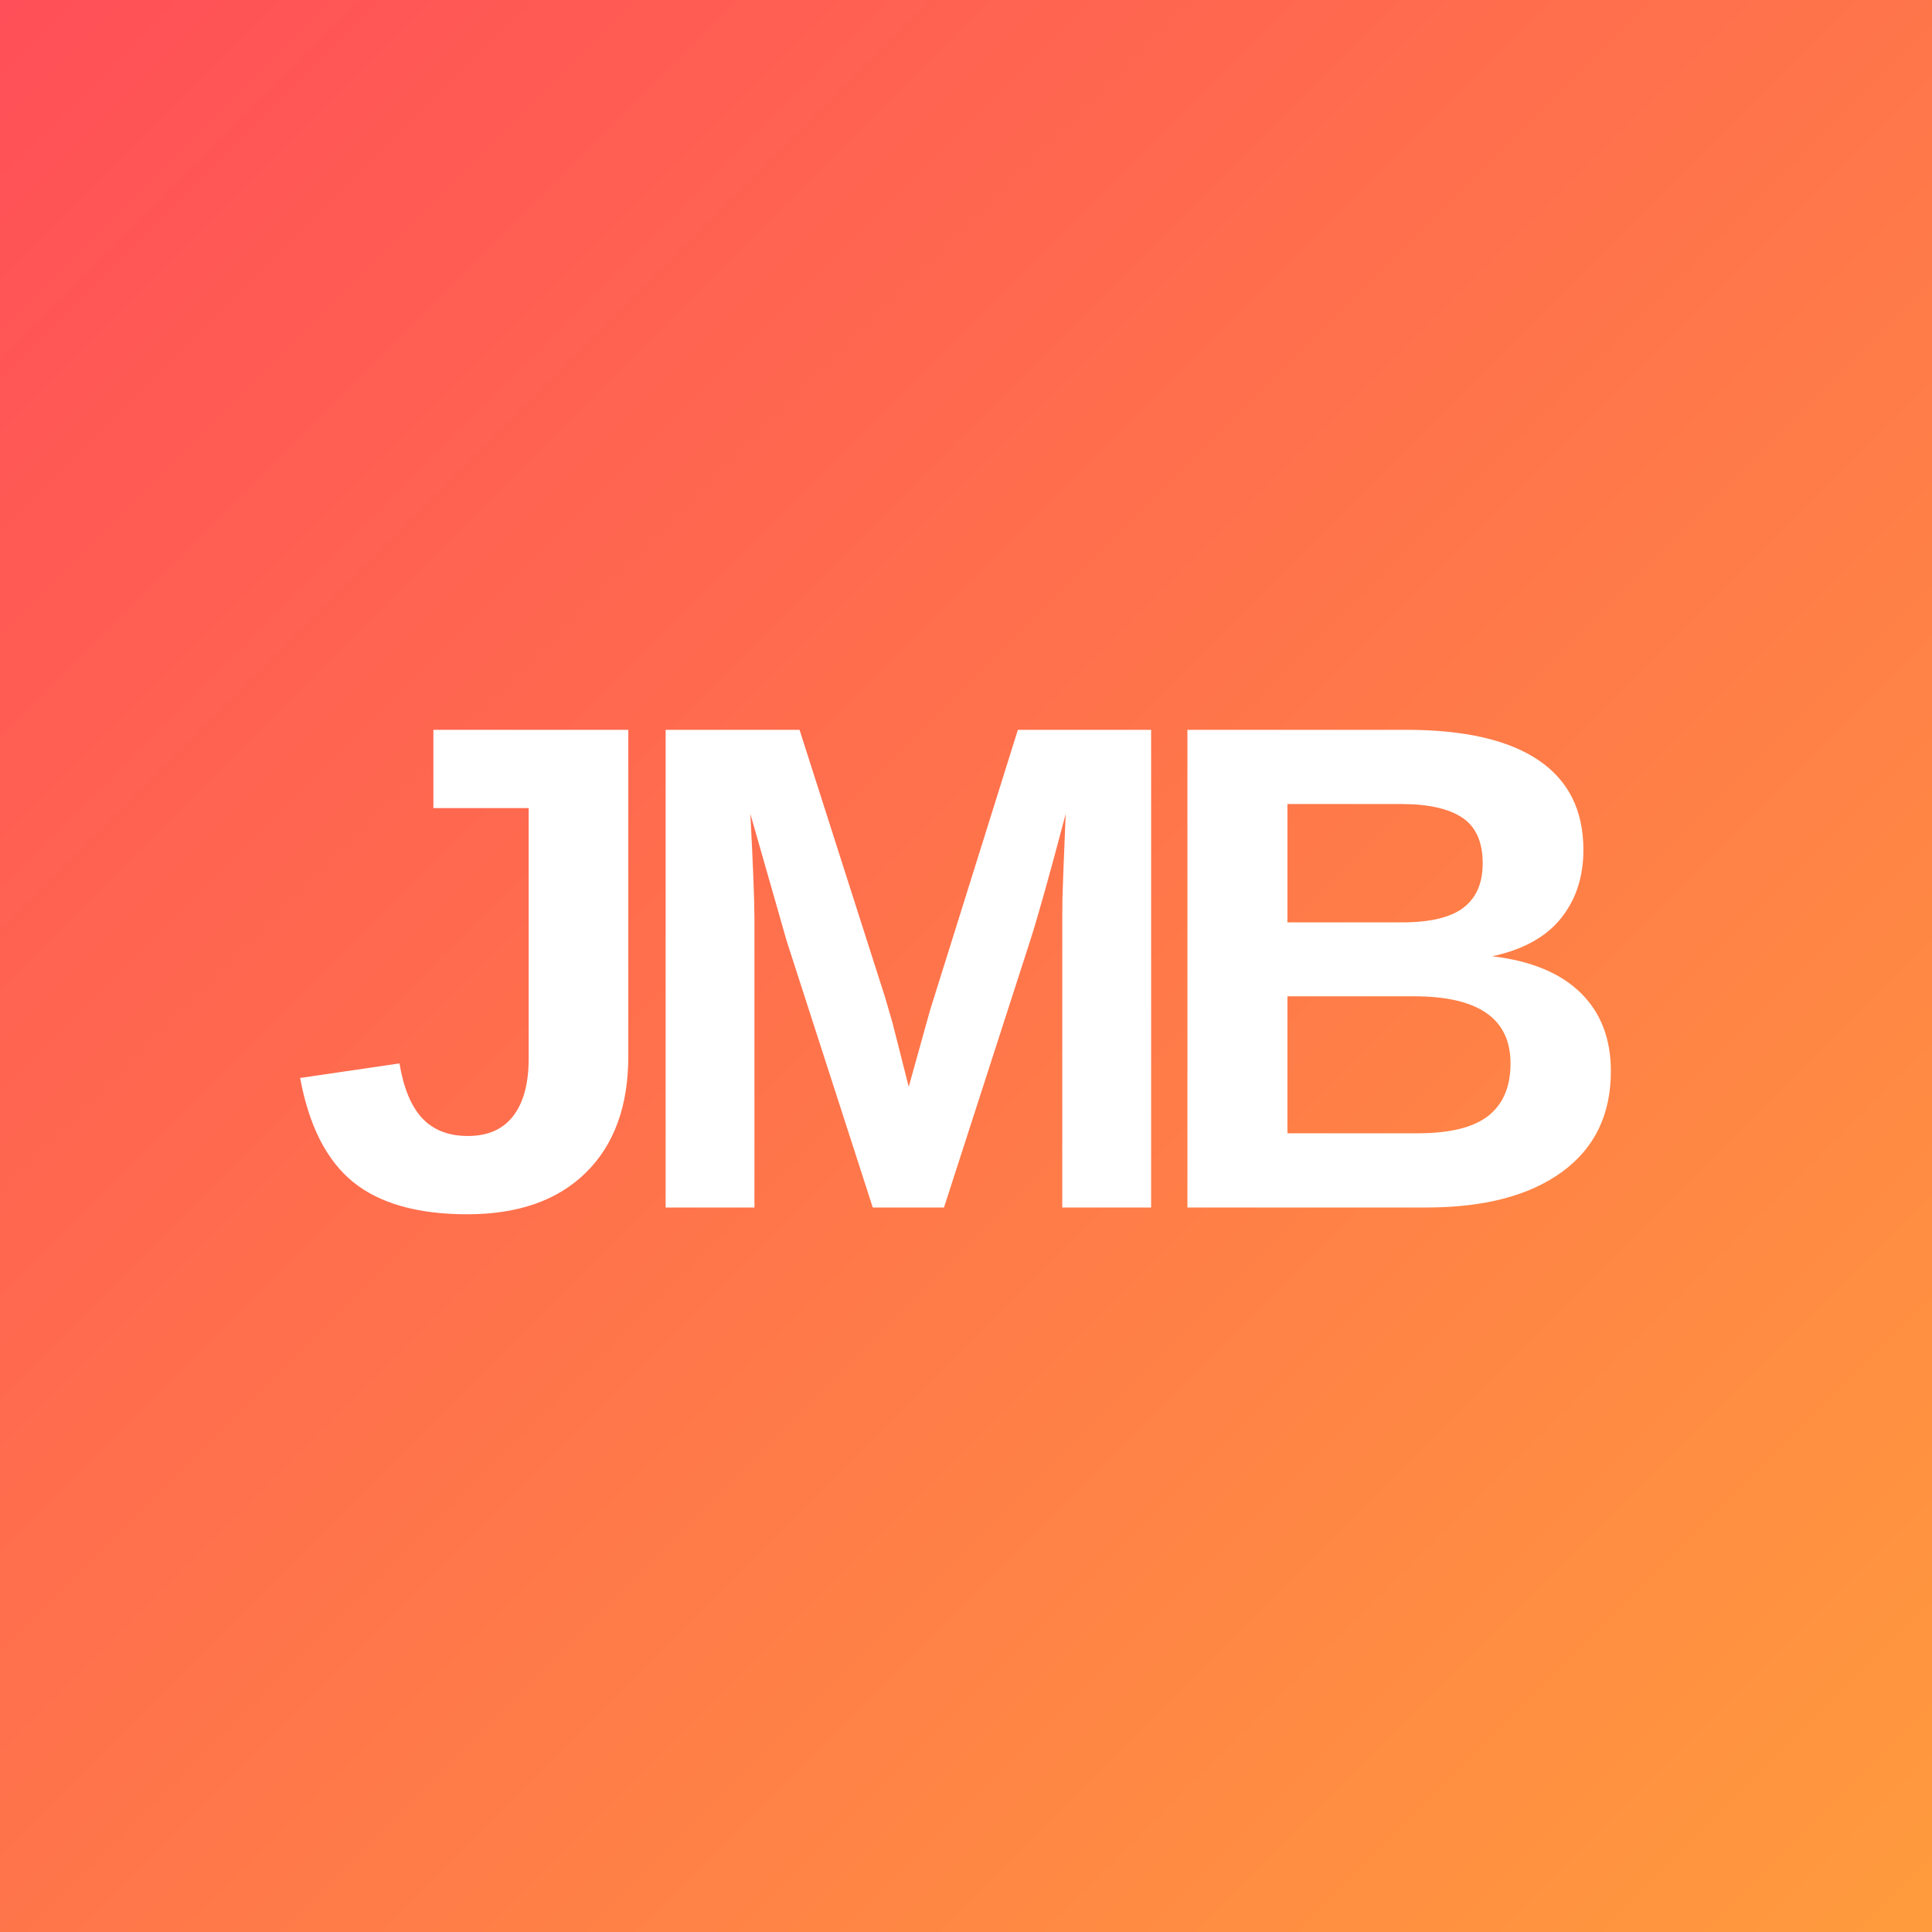
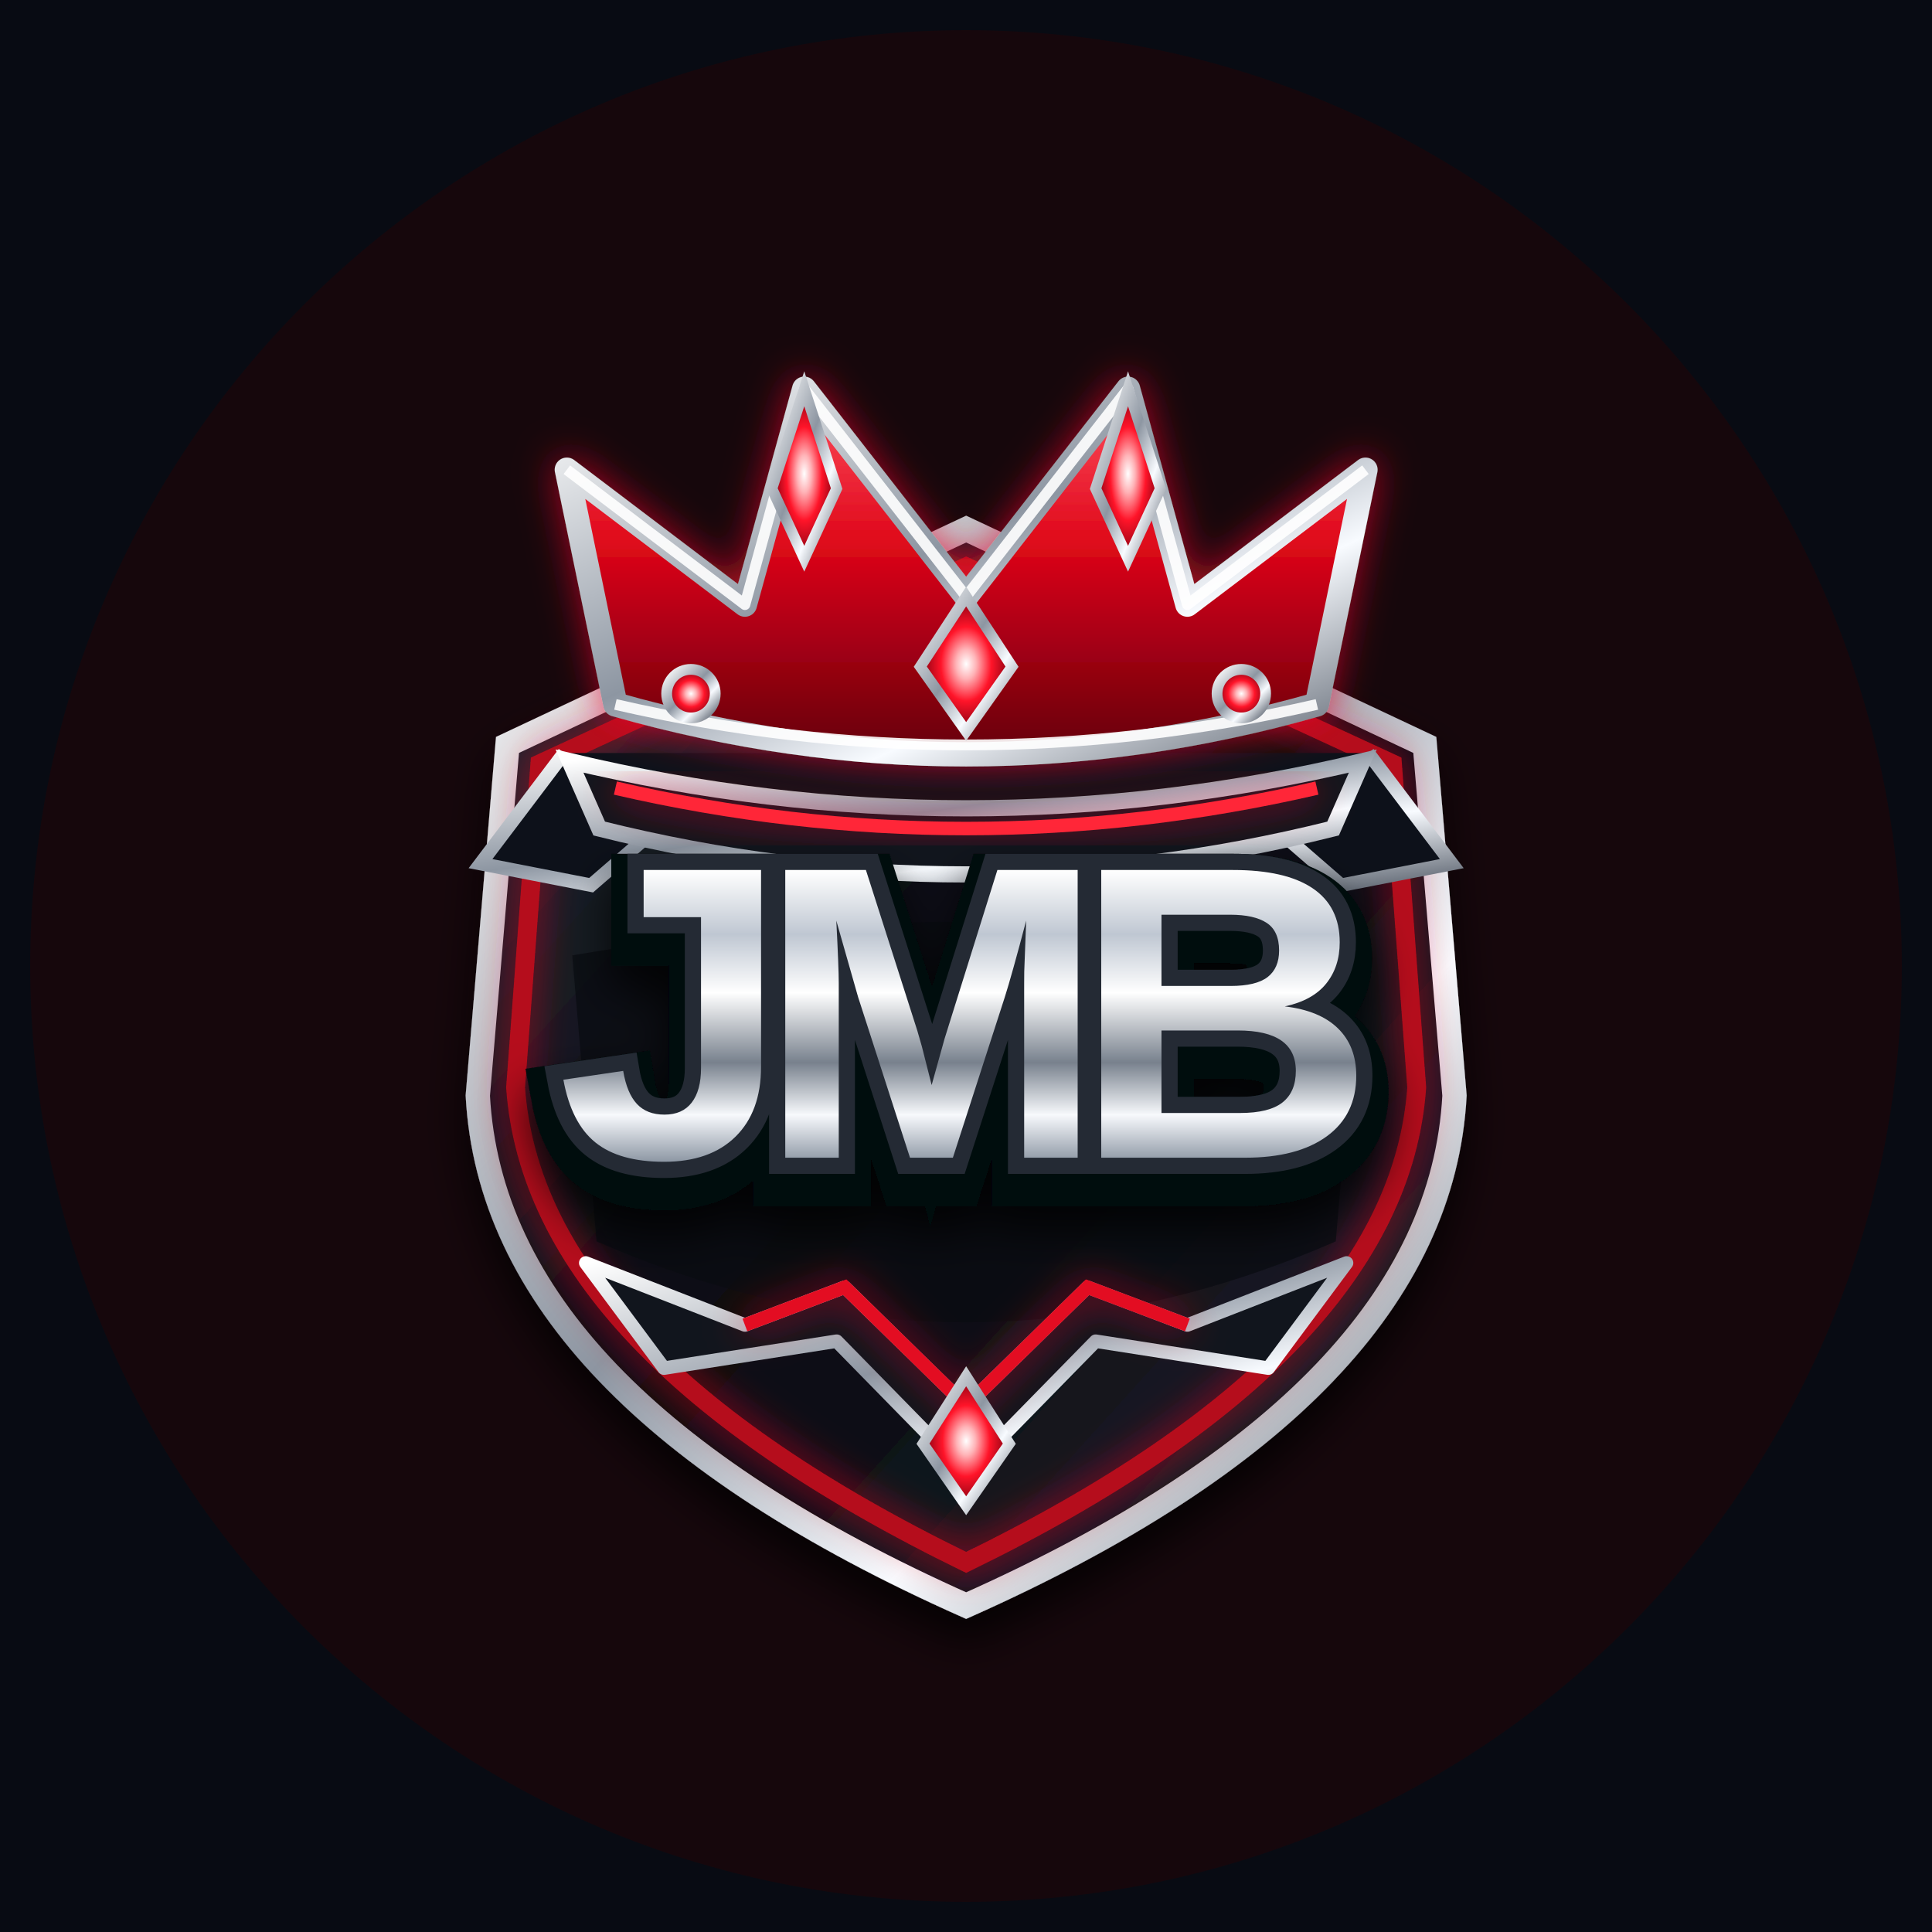
- <svg xmlns="http://www.w3.org/2000/svg" width="512" height="512" viewBox="0 0 512 512">
-   <defs>
-     <linearGradient id="g" x1="0" y1="0" x2="512" y2="512" gradientUnits="userSpaceOnUse">
-       <stop stop-color="#ff4f58" />
-       <stop offset="1" stop-color="#ff9b3d" />
-     </linearGradient>
-   </defs>
-   <rect width="512" height="512" fill="url(#g)" />
-   <text x="256" y="320" text-anchor="middle" fill="#fff" font-family="Arial,Helvetica,sans-serif" font-size="184" font-weight="900" letter-spacing="-15">JMB</text>
+ <svg xmlns="http://www.w3.org/2000/svg" viewBox="0 0 512 512" role="img" aria-label="JMB MEDIA maskable app icon">
+   <rect width="512" height="512" fill="#080b13" />
+   <circle cx="256" cy="256" r="248" fill="#16070c" />
+   <g transform="translate(73 73) scale(.715)">
+     <defs>
+       <linearGradient id="shield" x1="0" y1="0" x2="1" y2="1">
+         <stop stop-color="#262b36" />
+         <stop offset=".5" stop-color="#080a10" />
+         <stop offset="1" stop-color="#202531" />
+       </linearGradient>
+       <linearGradient id="red" x1="0" y1="0" x2="0" y2="1">
+         <stop stop-color="#ff5260" />
+         <stop offset=".42" stop-color="#df071a" />
+         <stop offset="1" stop-color="#65000b" />
+       </linearGradient>
+       <linearGradient id="chrome" x1="0" y1="0" x2="0" y2="1">
+         <stop stop-color="#fff" />
+         <stop offset=".22" stop-color="#bfc7d2" />
+         <stop offset=".42" stop-color="#fff" />
+         <stop offset=".66" stop-color="#78818d" />
+         <stop offset=".84" stop-color="#f7f9fc" />
+         <stop offset="1" stop-color="#8e98a5" />
+       </linearGradient>
+       <linearGradient id="silver" x1="0" y1="0" x2="1" y2="1">
+         <stop stop-color="#fff" />
+         <stop offset=".45" stop-color="#8d96a2" />
+         <stop offset=".7" stop-color="#f8fbff" />
+         <stop offset="1" stop-color="#59616d" />
+       </linearGradient>
+       <radialGradient id="gem">
+         <stop stop-color="#fff" />
+         <stop offset=".22" stop-color="#ffb3b7" />
+         <stop offset=".55" stop-color="#ff1429" />
+         <stop offset="1" stop-color="#7e0010" />
+       </radialGradient>
+       <filter id="glow" x="-40%" y="-40%" width="180%" height="180%">
+         <feGaussianBlur stdDeviation="7" result="blur" />
+         <feFlood flood-color="#ef1028" flood-opacity=".7" />
+         <feComposite in2="blur" operator="in" />
+         <feMerge>
+           <feMergeNode />
+           <feMergeNode in="SourceGraphic" />
+         </feMerge>
+       </filter>
+       <filter id="shadow" x="-30%" y="-30%" width="160%" height="170%">
+         <feDropShadow dx="0" dy="9" stdDeviation="8" flood-color="#000" flood-opacity=".8" />
+       </filter>
+     </defs>
+     <path d="M256 94 426 174 437 304Q431 415 256 493 81 415 75 304L86 174Z" fill="url(#shield)" stroke="url(#silver)" stroke-width="9" filter="url(#shadow)" />
+     <path d="M256 108 414 181 423 301Q416 399 256 477 96 399 89 301L98 181Z" fill="none" stroke="#b5091b" stroke-width="7" filter="url(#glow)" />
+     <path d="M107 177 76 218 117 226 147 200 171 224 192 207 209 226 256 214 303 226 320 207 341 224 365 200 395 226 436 218 405 177" fill="#0d111a" stroke="url(#silver)" stroke-width="5" />
+     <path d="M126 159 108 72 174 122 196 42 256 119 316 42 338 122 404 72 386 159Q256 196 126 159Z" fill="url(#red)" stroke="url(#silver)" stroke-width="9" stroke-linejoin="round" filter="url(#glow)" />
+     <path d="M126 159Q256 189 386 159M108 72 174 122 196 42 256 119 316 42 338 122 404 72" fill="none" stroke="#fff" stroke-width="4" stroke-linejoin="round" opacity=".9" />
+     <path d="M109 180Q256 215 403 180L392 205Q256 239 120 205Z" fill="#11151d" stroke="url(#silver)" stroke-width="6" />
+     <path d="M126 190Q256 220 386 190" fill="none" stroke="#ff2638" stroke-width="5" filter="url(#glow)" />
+     <g fill="url(#gem)" stroke="url(#silver)" stroke-width="4">
+       <path d="M196 42 208 79 196 105 184 79Z" />
+       <path d="M316 42 328 79 316 105 304 79Z" />
+       <path d="M256 119 273 145 256 169 239 145Z" />
+       <circle cx="154" cy="155" r="9" />
+       <circle cx="358" cy="155" r="9" />
+     </g>
+     <path d="M110 252Q256 227 402 252L393 358Q256 418 119 358Z" fill="#090b11" opacity=".72" />
+     <text x="256" y="333" text-anchor="middle" font-family="Arial Black,Impact,Arial,sans-serif" font-size="155" font-weight="900" letter-spacing="-12" fill="#05070b" stroke="#05070b" stroke-width="24" paint-order="stroke" filter="url(#shadow)">JMB</text>
+     <text x="256" y="327" text-anchor="middle" font-family="Arial Black,Impact,Arial,sans-serif" font-size="155" font-weight="900" letter-spacing="-12" fill="url(#chrome)" stroke="#242a34" stroke-width="12" paint-order="stroke fill">JMB</text>
+     <path d="M115 366 174 389 211 375 256 419 301 375 338 389 397 366 368 405 304 395 256 444 208 395 144 405Z" fill="#11151d" stroke="url(#silver)" stroke-width="5" stroke-linejoin="round" />
+     <path d="M174 389 211 375 256 419 301 375 338 389" fill="none" stroke="#e30c21" stroke-width="5" filter="url(#glow)" />
+     <path d="M256 408 272 433 256 456 240 433Z" fill="url(#gem)" stroke="url(#silver)" stroke-width="4" />
+   </g>
</svg>
